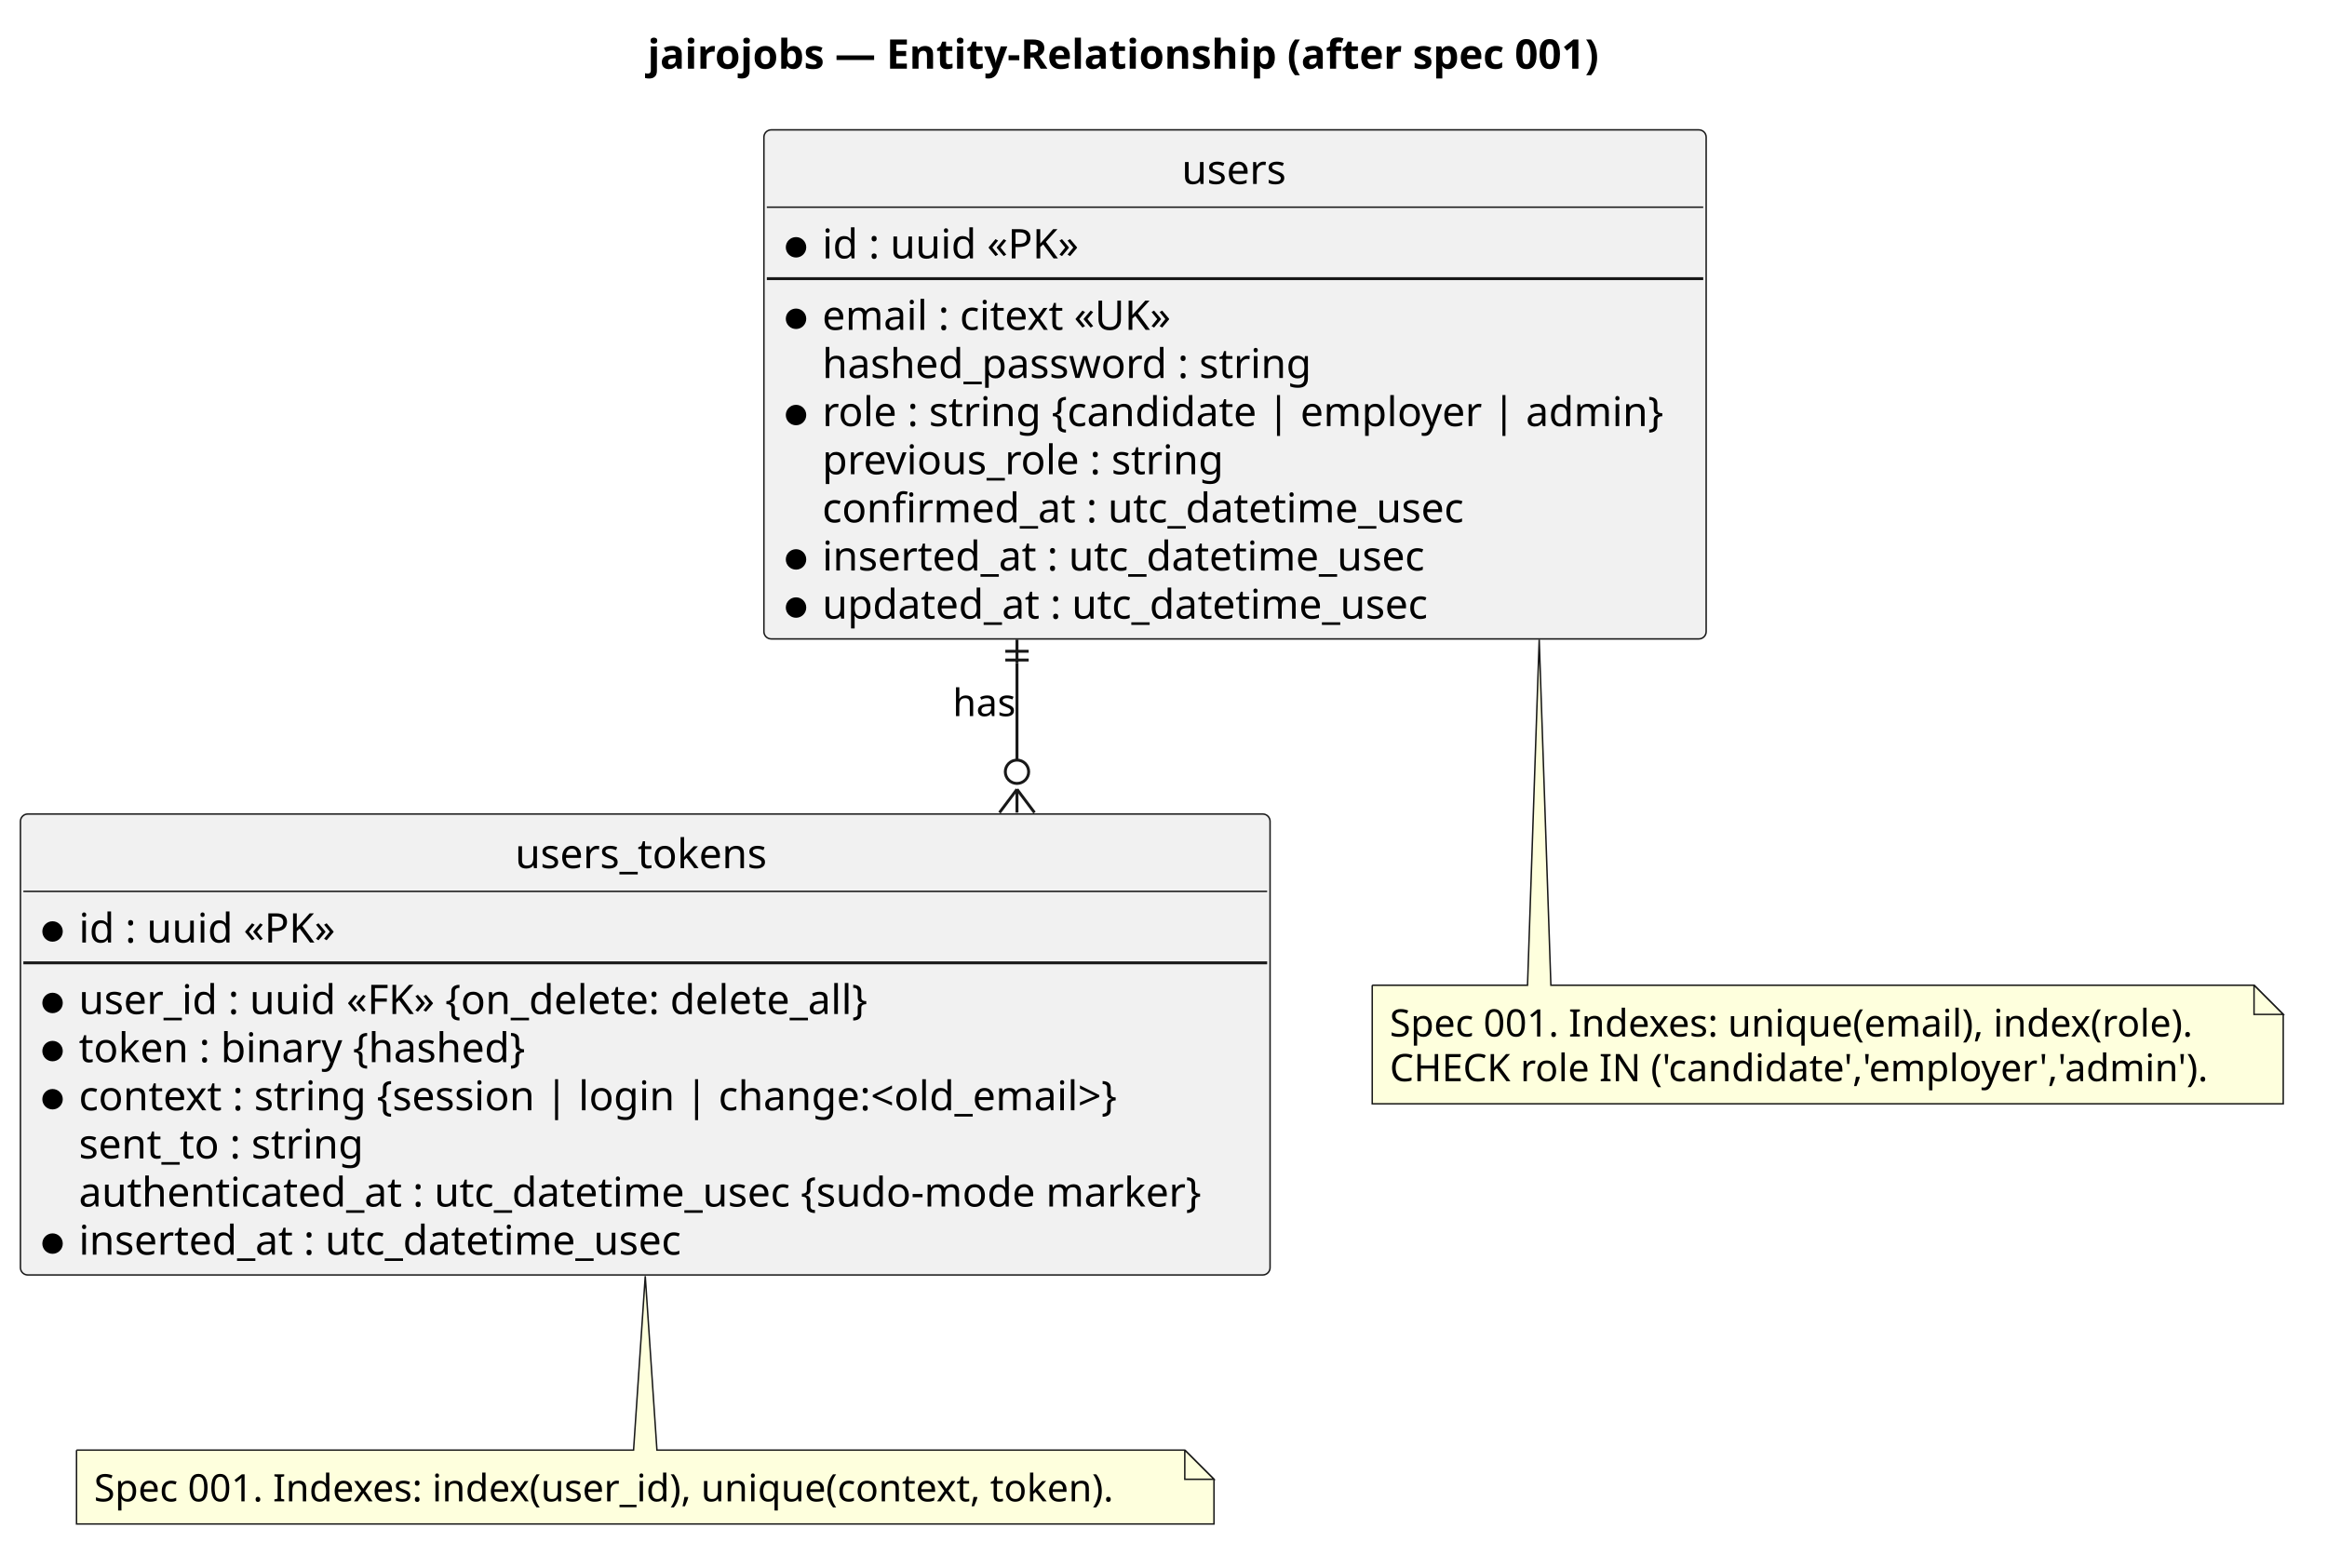
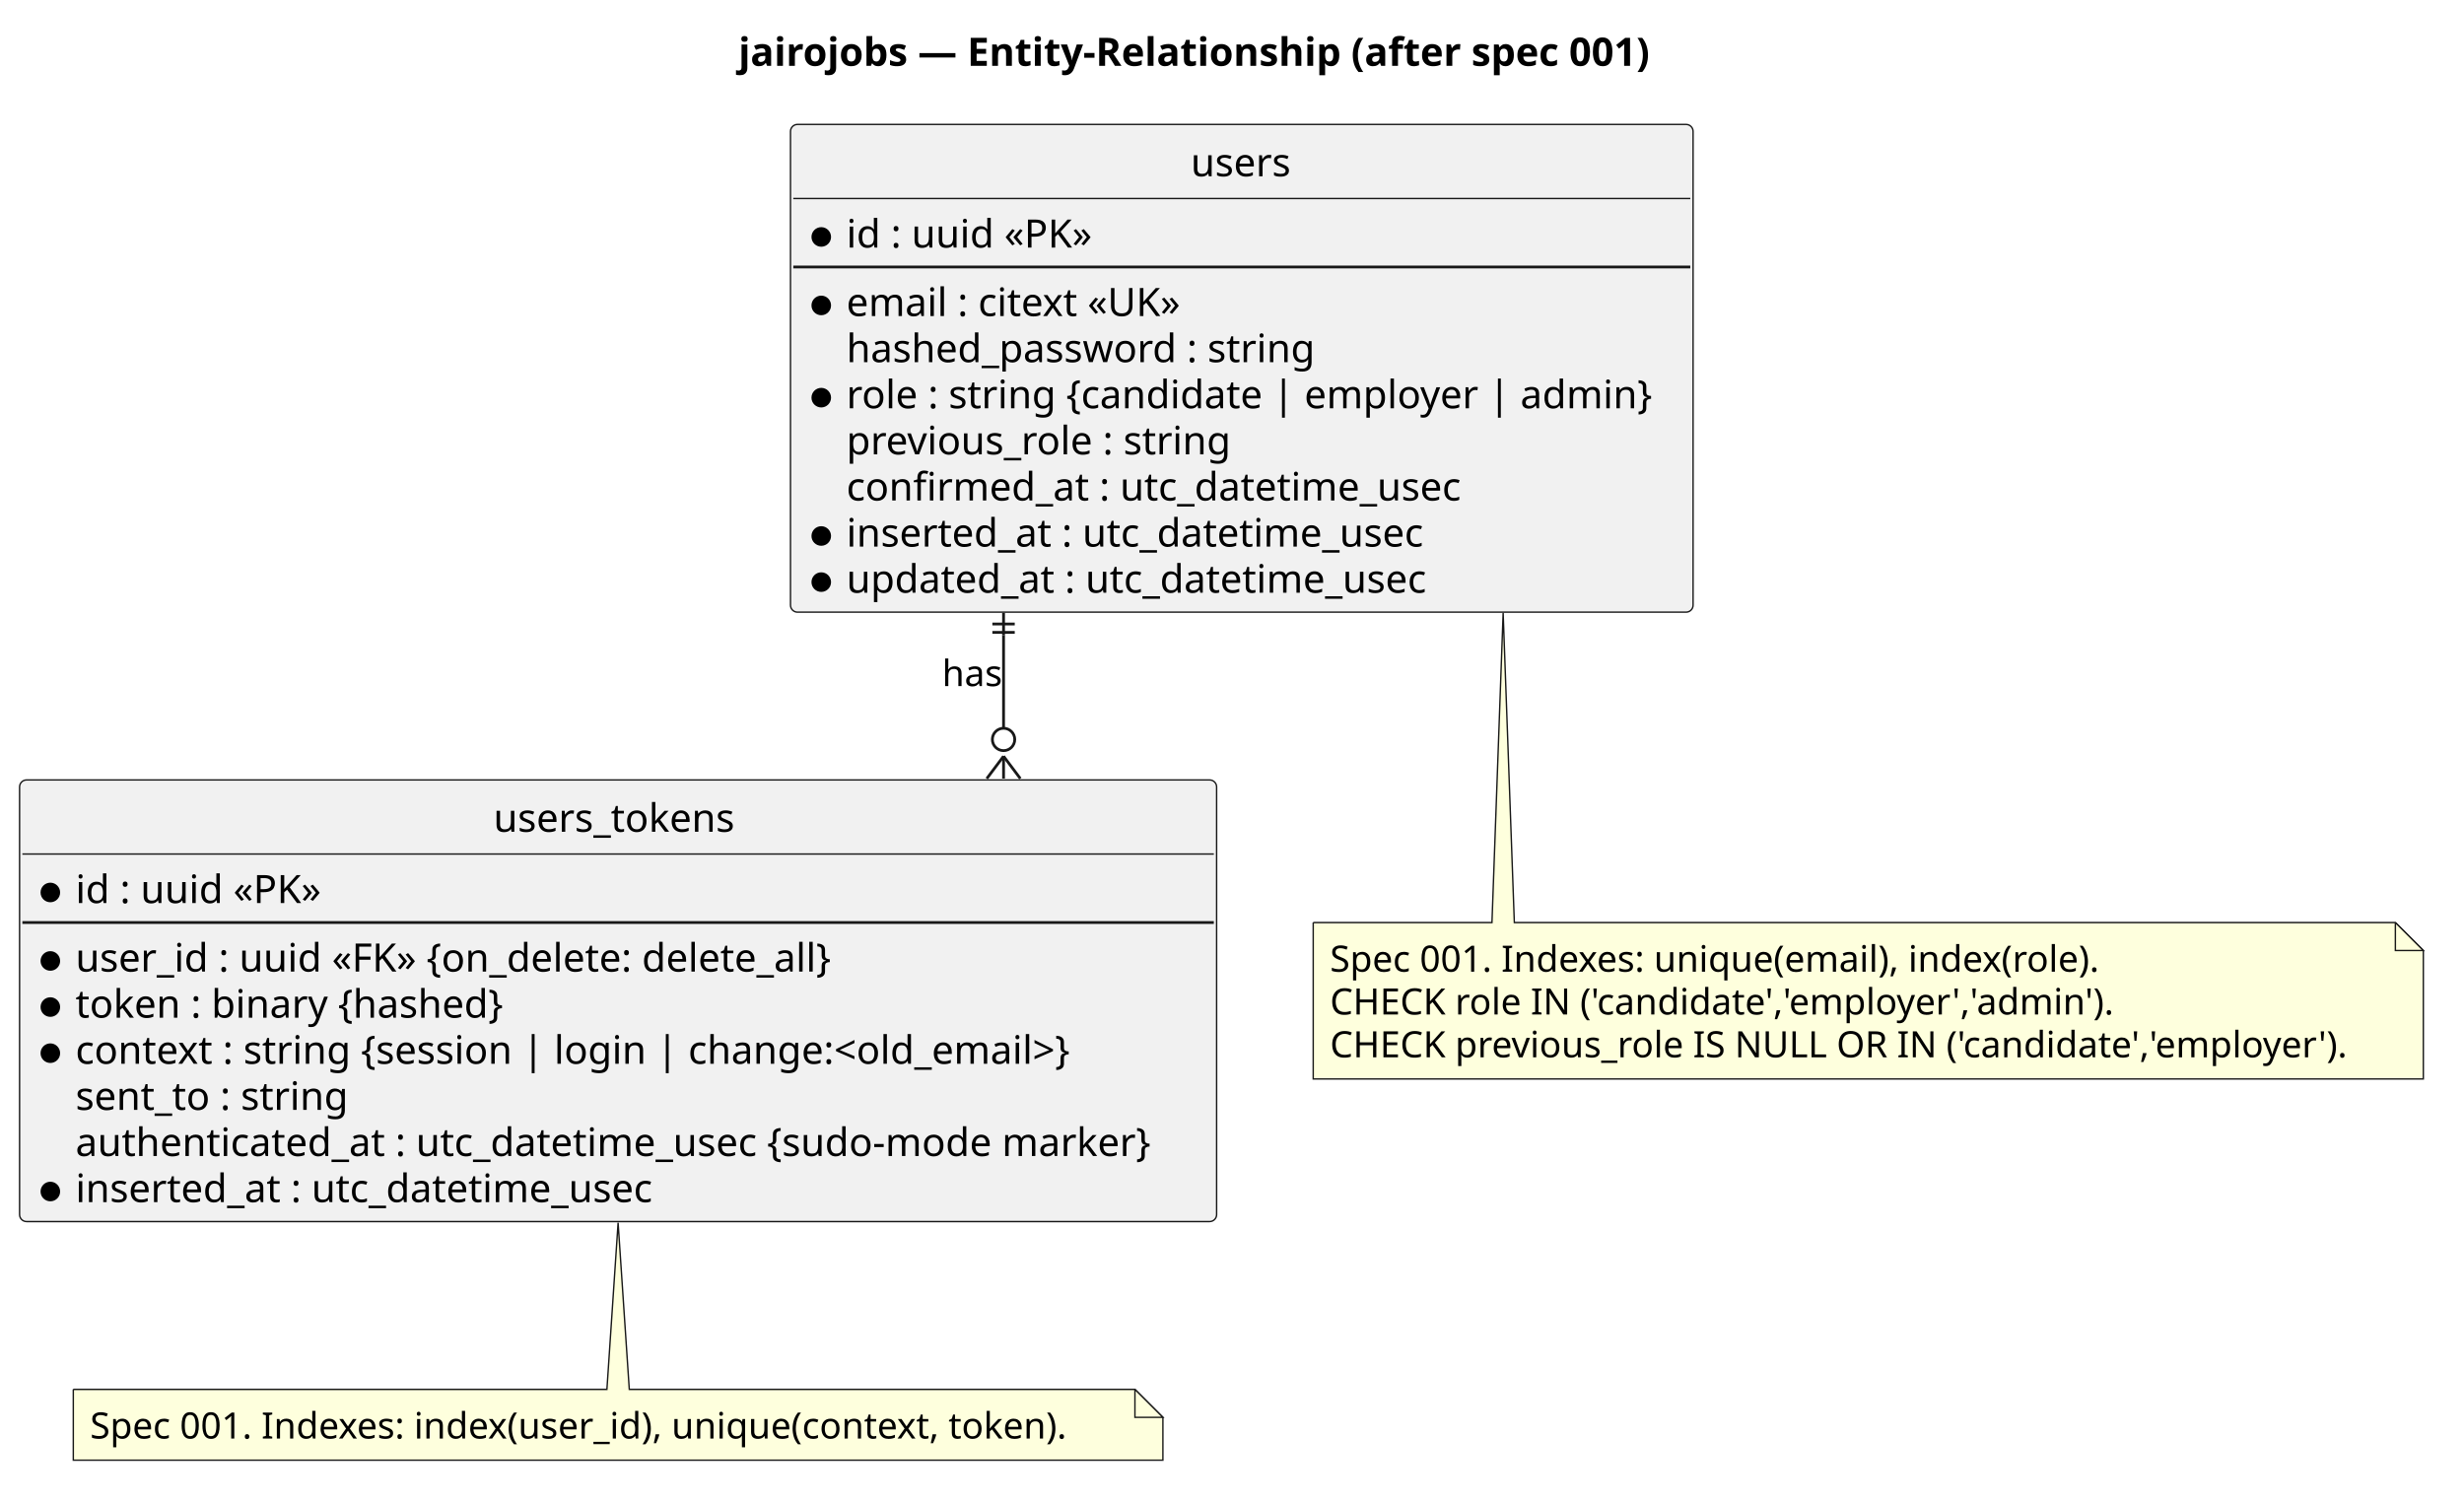
- <svg xmlns="http://www.w3.org/2000/svg" version="1.1" data-diagram-type="CLASS" style="width:797px;height:537px;background:#FFFFFF;" width="797px" height="537px" viewBox="0 0 797 537" zoomAndPan="magnify" preserveAspectRatio="none" contentStyleType="text/css">
+ <svg xmlns="http://www.w3.org/2000/svg" version="1.1" data-diagram-type="CLASS" style="width:881px;height:537px;background:#FFFFFF;" width="881px" height="537px" viewBox="0 0 881 537" zoomAndPan="magnify" preserveAspectRatio="none" contentStyleType="text/css">
  <defs />
  <g font-family="sans-serif" lengthAdjust="spacing">
    <g class="title" data-source-line="8">
-       <text x="221.817" y="23.535" fill="#000" font-size="14" textLength="346.377" font-weight="700">jairojobs — Entity-Relationship (after spec 001)</text>
+       <text x="264.042" y="23.535" fill="#000" font-size="14" textLength="346.377" font-weight="700">jairojobs — Entity-Relationship (after spec 001)</text>
    </g>
    <g class="entity" data-qualified-name="users" id="ent0001" data-source-line="13">
-       <rect x="261.64" y="44.488" width="322.721" height="174.395" fill="#F1F1F1" style="stroke:#181818;stroke-width:0.5;" rx="2.5" ry="2.5" />
-       <text x="404.755" y="63.023" fill="#000" font-size="14" textLength="36.49">users</text>
-       <line x1="262.64" y1="70.977" x2="583.361" y2="70.977" style="stroke:#181818;stroke-width:0.5;" />
+       <rect x="282.64" y="44.488" width="322.721" height="174.395" fill="#F1F1F1" style="stroke:#181818;stroke-width:0.5;" rx="2.5" ry="2.5" />
+       <text x="425.755" y="63.023" fill="#000" font-size="14" textLength="36.49">users</text>
+       <line x1="283.64" y1="70.977" x2="604.361" y2="70.977" style="stroke:#181818;stroke-width:0.5;" />
      <g data-visibility-modifier="IE_MANDATORY">
-         <ellipse cx="272.64" cy="84.721" rx="3" ry="3" fill="#000" style="stroke:#000;stroke-width:1;" />
+         <ellipse cx="293.64" cy="84.721" rx="3" ry="3" fill="#000" style="stroke:#000;stroke-width:1;" />
      </g>
-       <text x="281.64" y="88.512" fill="#000" font-size="14" textLength="92.36">id : uuid «PK»</text>
-       <line x1="262.64" y1="95.465" x2="583.361" y2="95.465" style="stroke:#181818;stroke-width:1;" />
+       <text x="302.64" y="88.512" fill="#000" font-size="14" textLength="92.36">id : uuid «PK»</text>
+       <line x1="283.64" y1="95.465" x2="604.361" y2="95.465" style="stroke:#181818;stroke-width:1;" />
      <g data-visibility-modifier="IE_MANDATORY">
-         <ellipse cx="272.64" cy="109.209" rx="3" ry="3" fill="#000" style="stroke:#000;stroke-width:1;" />
+         <ellipse cx="293.64" cy="109.209" rx="3" ry="3" fill="#000" style="stroke:#000;stroke-width:1;" />
      </g>
-       <text x="281.64" y="113" fill="#000" font-size="14" textLength="126">email : citext «UK»</text>
-       <text x="281.64" y="129.488" fill="#000" font-size="14" textLength="173.455">hashed_password : string</text>
+       <text x="302.64" y="113" fill="#000" font-size="14" textLength="126">email : citext «UK»</text>
+       <text x="302.64" y="129.488" fill="#000" font-size="14" textLength="173.455">hashed_password : string</text>
      <g data-visibility-modifier="IE_MANDATORY">
-         <ellipse cx="272.64" cy="142.186" rx="3" ry="3" fill="#000" style="stroke:#000;stroke-width:1;" />
+         <ellipse cx="293.64" cy="142.186" rx="3" ry="3" fill="#000" style="stroke:#000;stroke-width:1;" />
      </g>
-       <text x="281.64" y="145.977" fill="#000" font-size="14" textLength="296.721">role : string  {candidate | employer | admin}</text>
-       <text x="281.64" y="162.465" fill="#000" font-size="14" textLength="144.088">previous_role : string</text>
-       <text x="281.64" y="178.953" fill="#000" font-size="14" textLength="227.944">confirmed_at : utc_datetime_usec</text>
+       <text x="302.64" y="145.977" fill="#000" font-size="14" textLength="296.721">role : string  {candidate | employer | admin}</text>
+       <text x="302.64" y="162.465" fill="#000" font-size="14" textLength="144.088">previous_role : string</text>
+       <text x="302.64" y="178.953" fill="#000" font-size="14" textLength="227.944">confirmed_at : utc_datetime_usec</text>
      <g data-visibility-modifier="IE_MANDATORY">
-         <ellipse cx="272.64" cy="191.65" rx="3" ry="3" fill="#000" style="stroke:#000;stroke-width:1;" />
+         <ellipse cx="293.64" cy="191.65" rx="3" ry="3" fill="#000" style="stroke:#000;stroke-width:1;" />
      </g>
-       <text x="281.64" y="195.441" fill="#000" font-size="14" textLength="214.129">inserted_at : utc_datetime_usec</text>
+       <text x="302.64" y="195.441" fill="#000" font-size="14" textLength="214.129">inserted_at : utc_datetime_usec</text>
      <g data-visibility-modifier="IE_MANDATORY">
-         <ellipse cx="272.64" cy="208.139" rx="3" ry="3" fill="#000" style="stroke:#000;stroke-width:1;" />
+         <ellipse cx="293.64" cy="208.139" rx="3" ry="3" fill="#000" style="stroke:#000;stroke-width:1;" />
      </g>
-       <text x="281.64" y="211.93" fill="#000" font-size="14" textLength="214.771">updated_at : utc_datetime_usec</text>
+       <text x="302.64" y="211.93" fill="#000" font-size="14" textLength="214.771">updated_at : utc_datetime_usec</text>
    </g>
    <g class="entity" data-qualified-name="users_tokens" id="ent0002" data-source-line="25">
      <rect x="7" y="278.878" width="428.001" height="157.906" fill="#F1F1F1" style="stroke:#181818;stroke-width:0.5;" rx="2.5" ry="2.5" />
      <text x="176.434" y="297.413" fill="#000" font-size="14" textLength="89.134">users_tokens</text>
      <line x1="8" y1="305.367" x2="434.001" y2="305.367" style="stroke:#181818;stroke-width:0.5;" />
      <g data-visibility-modifier="IE_MANDATORY">
        <ellipse cx="18" cy="319.111" rx="3" ry="3" fill="#000" style="stroke:#000;stroke-width:1;" />
      </g>
      <text x="27" y="322.902" fill="#000" font-size="14" textLength="92.36">id : uuid «PK»</text>
      <line x1="8" y1="329.855" x2="434.001" y2="329.855" style="stroke:#181818;stroke-width:1;" />
      <g data-visibility-modifier="IE_MANDATORY">
        <ellipse cx="18" cy="343.599" rx="3" ry="3" fill="#000" style="stroke:#000;stroke-width:1;" />
      </g>
      <text x="27" y="347.39" fill="#000" font-size="14" textLength="280.978">user_id : uuid «FK» {on_delete: delete_all}</text>
      <g data-visibility-modifier="IE_MANDATORY">
        <ellipse cx="18" cy="360.087" rx="3" ry="3" fill="#000" style="stroke:#000;stroke-width:1;" />
      </g>
      <text x="27" y="363.878" fill="#000" font-size="14" textLength="160.938">token : binary  {hashed}</text>
      <g data-visibility-modifier="IE_MANDATORY">
        <ellipse cx="18" cy="376.576" rx="3" ry="3" fill="#000" style="stroke:#000;stroke-width:1;" />
      </g>
      <text x="27" y="380.367" fill="#000" font-size="14" textLength="375.621">context : string  {session | login | change:&lt;old_email&gt;}</text>
      <text x="27" y="396.855" fill="#000" font-size="14" textLength="102.553">sent_to : string</text>
      <text x="27" y="413.343" fill="#000" font-size="14" textLength="402.001">authenticated_at : utc_datetime_usec  {sudo-mode marker}</text>
      <g data-visibility-modifier="IE_MANDATORY">
        <ellipse cx="18" cy="426.04" rx="3" ry="3" fill="#000" style="stroke:#000;stroke-width:1;" />
      </g>
      <text x="27" y="429.831" fill="#000" font-size="14" textLength="214.129">inserted_at : utc_datetime_usec</text>
    </g>
    <g class="entity" data-qualified-name="GMN4" id="ent0005" data-source-line="39">
-       <path d="M469.99,337.528 L469.99,378.149 A0,0 0 0 0 469.99,378.149 L782.011,378.149 A0,0 0 0 0 782.011,378.149 L782.011,347.528 L772.011,337.528 L531.18,337.528 L527.18,219.118 L523.18,337.528 L469.99,337.528 A0,0 0 0 0 469.99,337.528" style="stroke:#181818;stroke-width:0.5;" fill="#FEFFDD" />
-       <path d="M772.011,337.528 L772.011,347.528 L782.011,347.528 L772.011,337.528" style="stroke:#181818;stroke-width:0.5;" fill="#FEFFDD" />
-       <text x="475.99" y="355.097" fill="#000" font-size="13" textLength="289.631">Spec 001. Indexes: unique(email), index(role).</text>
-       <text x="475.99" y="370.407" fill="#000" font-size="13" textLength="291.021">CHECK role IN ('candidate','employer','admin').</text>
+       <path d="M469.54,329.868 L469.54,385.8 A0,0 0 0 0 469.54,385.8 L866.461,385.8 A0,0 0 0 0 866.461,385.8 L866.461,339.868 L856.461,329.868 L541.45,329.868 L537.45,219.118 L533.45,329.868 L469.54,329.868 A0,0 0 0 0 469.54,329.868" style="stroke:#181818;stroke-width:0.5;" fill="#FEFFDD" />
+       <path d="M856.461,329.868 L856.461,339.868 L866.461,339.868 L856.461,329.868" style="stroke:#181818;stroke-width:0.5;" fill="#FEFFDD" />
+       <text x="475.54" y="347.437" fill="#000" font-size="13" textLength="289.631">Spec 001. Indexes: unique(email), index(role).</text>
+       <text x="475.54" y="362.747" fill="#000" font-size="13" textLength="291.021">CHECK role IN ('candidate','employer','admin').</text>
+       <text x="475.54" y="378.058" fill="#000" font-size="13" textLength="375.921">CHECK previous_role IS NULL OR IN ('candidate','employer').</text>
    </g>
-     <g class="entity" data-qualified-name="GMN7" id="ent0008" data-source-line="44">
+     <g class="entity" data-qualified-name="GMN7" id="ent0008" data-source-line="45">
      <path d="M26.21,496.788 L26.21,522.099 A0,0 0 0 0 26.21,522.099 L415.793,522.099 A0,0 0 0 0 415.793,522.099 L415.793,506.788 L405.793,496.788 L225,496.788 L221,437.188 L217,496.788 L26.21,496.788 A0,0 0 0 0 26.21,496.788" style="stroke:#181818;stroke-width:0.5;" fill="#FEFFDD" />
      <path d="M405.793,496.788 L405.793,506.788 L415.793,506.788 L405.793,496.788" style="stroke:#181818;stroke-width:0.5;" fill="#FEFFDD" />
      <text x="32.21" y="514.357" fill="#000" font-size="13" textLength="368.583">Spec 001. Indexes: index(user_id), unique(context, token).</text>
    </g>
    <g class="link" data-entity-1="ent0001" data-entity-2="ent0002" id="lnk3" data-source-line="36" data-link-type="crowfoot">
-       <path d="M348.32,227.118 C348.32,246.638 348.32,241.228 348.32,260.398" style="stroke:#181818;stroke-width:1;" fill="none" id="users-users_tokens" codeLine="36" />
-       <line x1="344.32" y1="223.118" x2="352.32" y2="223.118" style="stroke:#181818;stroke-width:1;" />
-       <line x1="344.32" y1="226.118" x2="352.32" y2="226.118" style="stroke:#181818;stroke-width:1;" />
-       <line x1="348.32" y1="227.118" x2="348.32" y2="219.118" style="stroke:#181818;stroke-width:1;" />
-       <line x1="348.32" y1="270.398" x2="354.32" y2="278.398" style="stroke:#181818;stroke-width:1;" />
-       <line x1="348.32" y1="270.398" x2="342.32" y2="278.398" style="stroke:#181818;stroke-width:1;" />
-       <line x1="348.32" y1="270.398" x2="348.32" y2="278.398" style="stroke:#181818;stroke-width:1;" />
-       <ellipse cx="348.32" cy="264.398" rx="4" ry="4" fill="none" style="stroke:#181818;stroke-width:1;" />
-       <text x="326.32" y="245.327" fill="#000" font-size="13" textLength="21.874">has</text>
+       <path d="M358.82,227.118 C358.82,246.638 358.82,241.228 358.82,260.398" style="stroke:#181818;stroke-width:1;" fill="none" id="users-users_tokens" codeLine="36" />
+       <line x1="354.82" y1="223.118" x2="362.82" y2="223.118" style="stroke:#181818;stroke-width:1;" />
+       <line x1="354.82" y1="226.118" x2="362.82" y2="226.118" style="stroke:#181818;stroke-width:1;" />
+       <line x1="358.82" y1="227.118" x2="358.82" y2="219.118" style="stroke:#181818;stroke-width:1;" />
+       <line x1="358.82" y1="270.398" x2="364.82" y2="278.398" style="stroke:#181818;stroke-width:1;" />
+       <line x1="358.82" y1="270.398" x2="352.82" y2="278.398" style="stroke:#181818;stroke-width:1;" />
+       <line x1="358.82" y1="270.398" x2="358.82" y2="278.398" style="stroke:#181818;stroke-width:1;" />
+       <ellipse cx="358.82" cy="264.398" rx="4" ry="4" fill="none" style="stroke:#181818;stroke-width:1;" />
+       <text x="336.82" y="245.327" fill="#000" font-size="13" textLength="21.874">has</text>
    </g>
  </g>
</svg>
